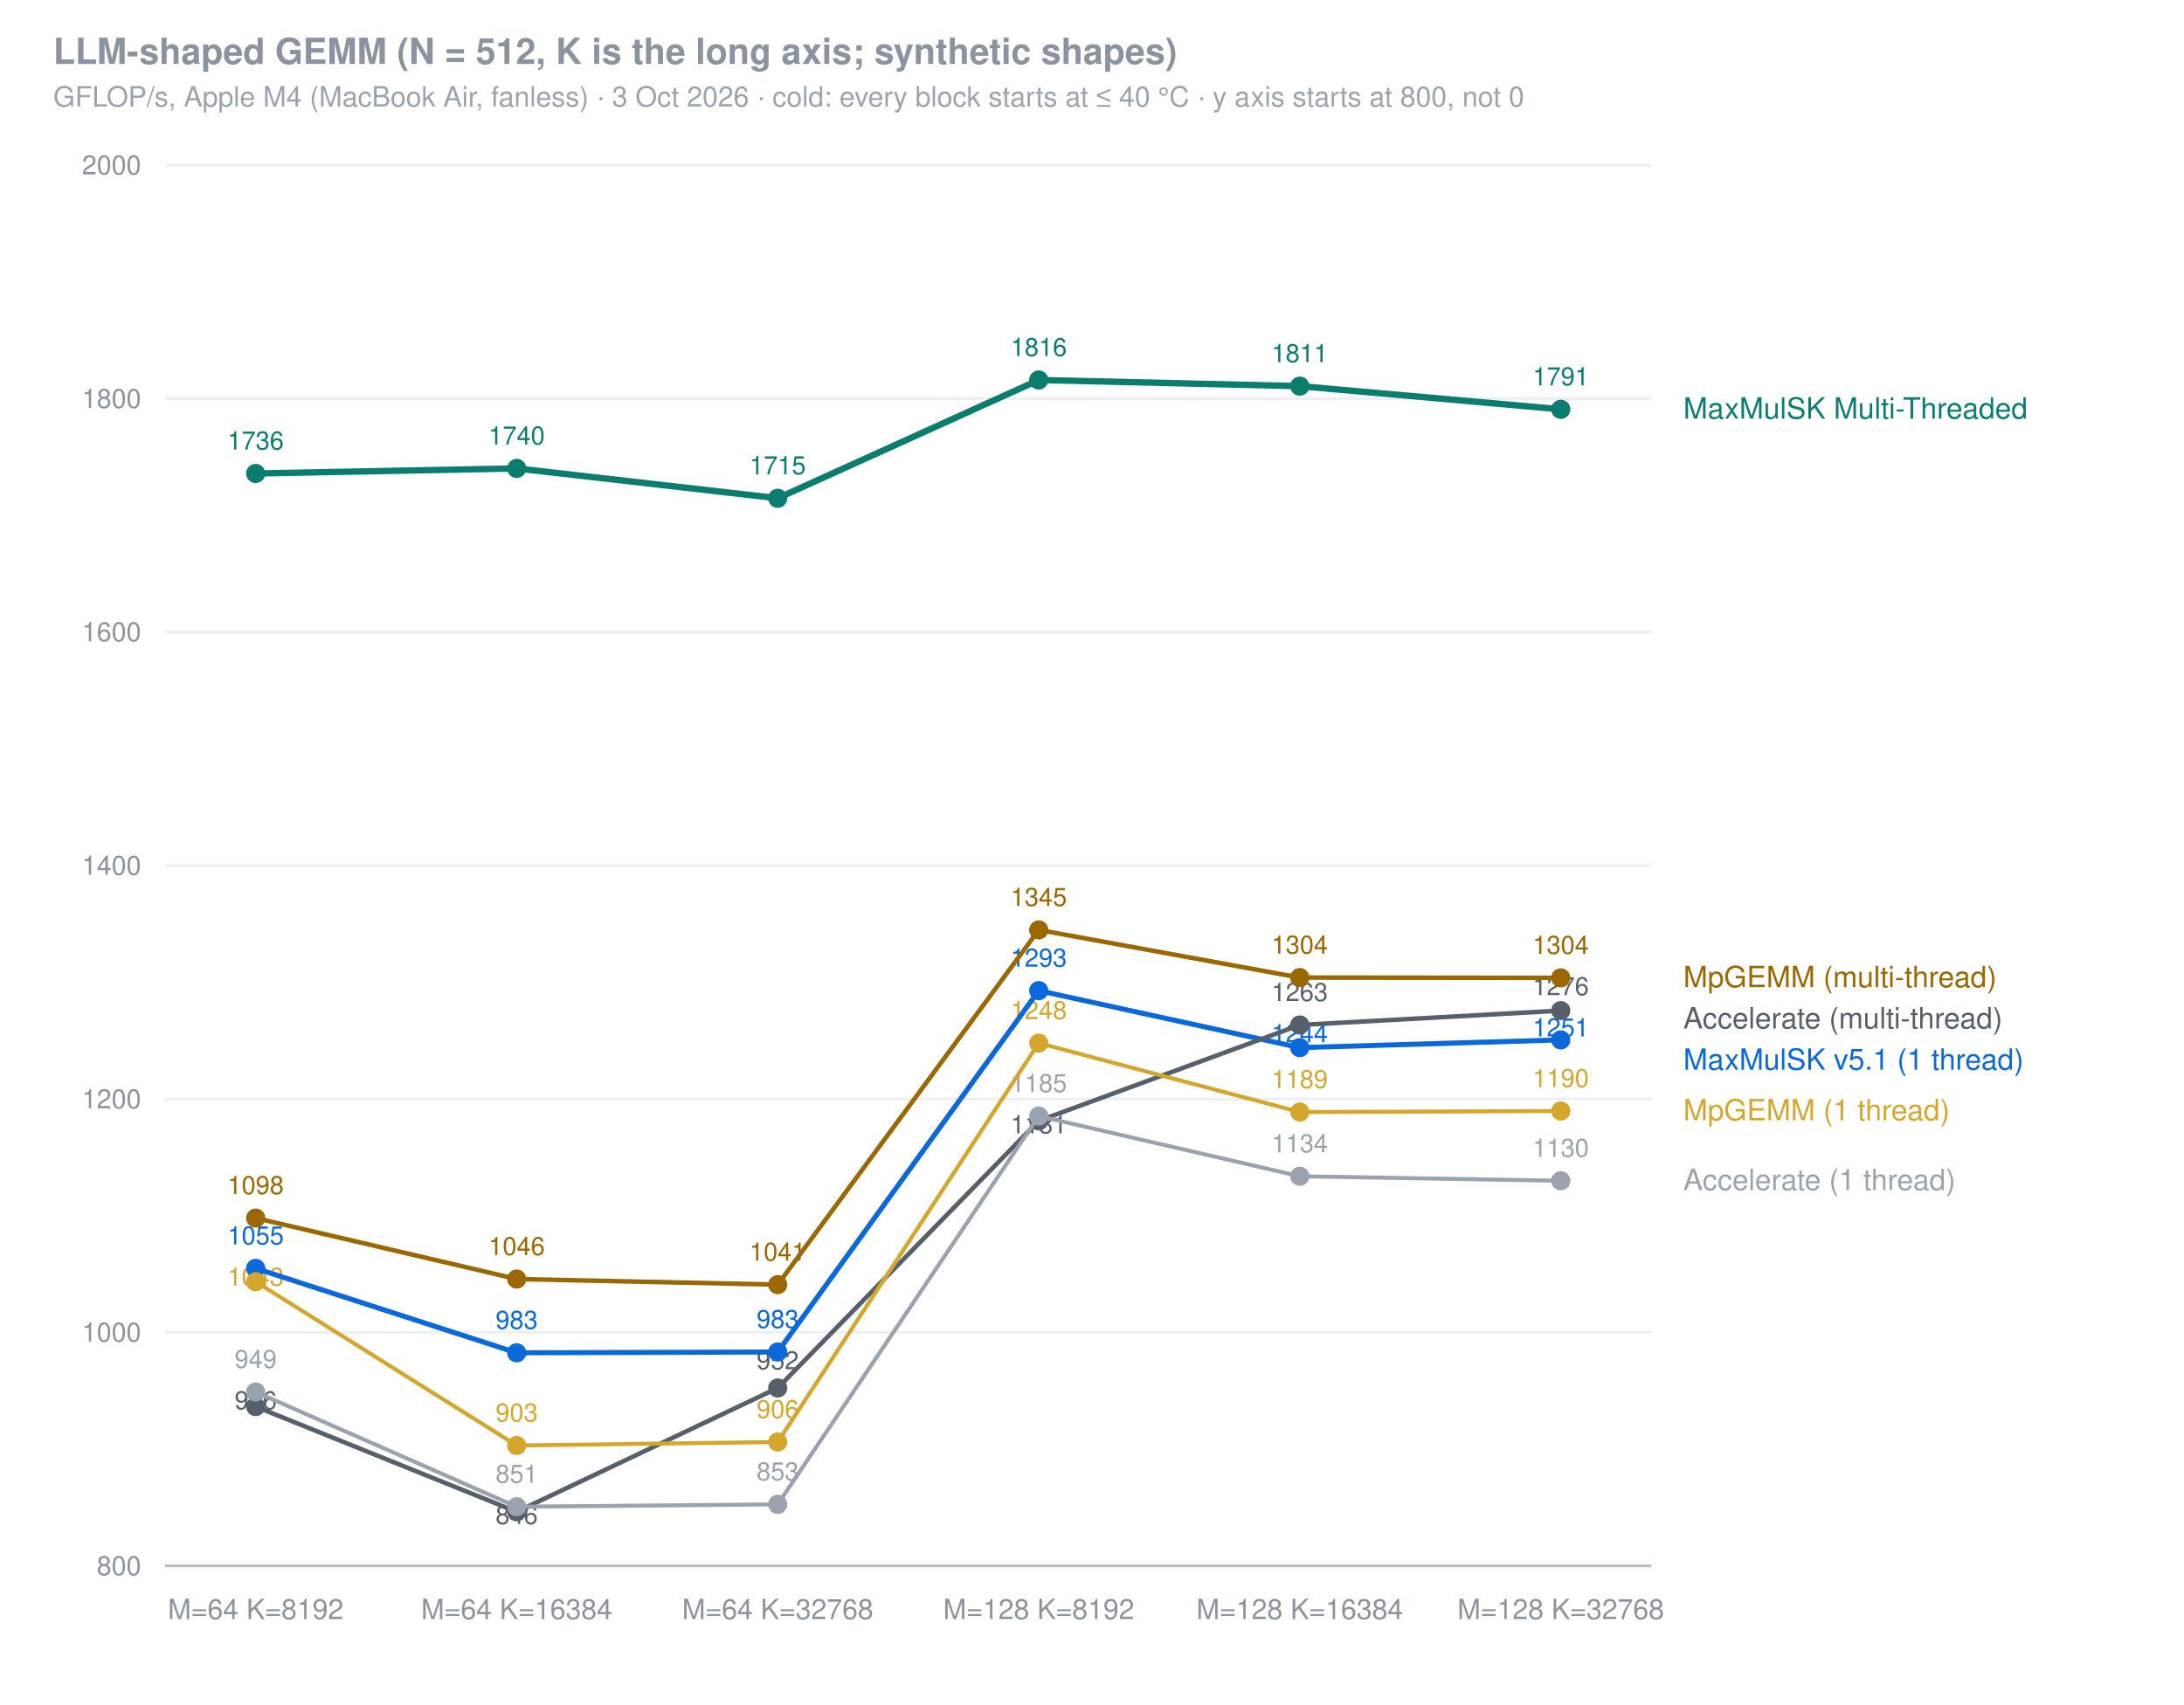
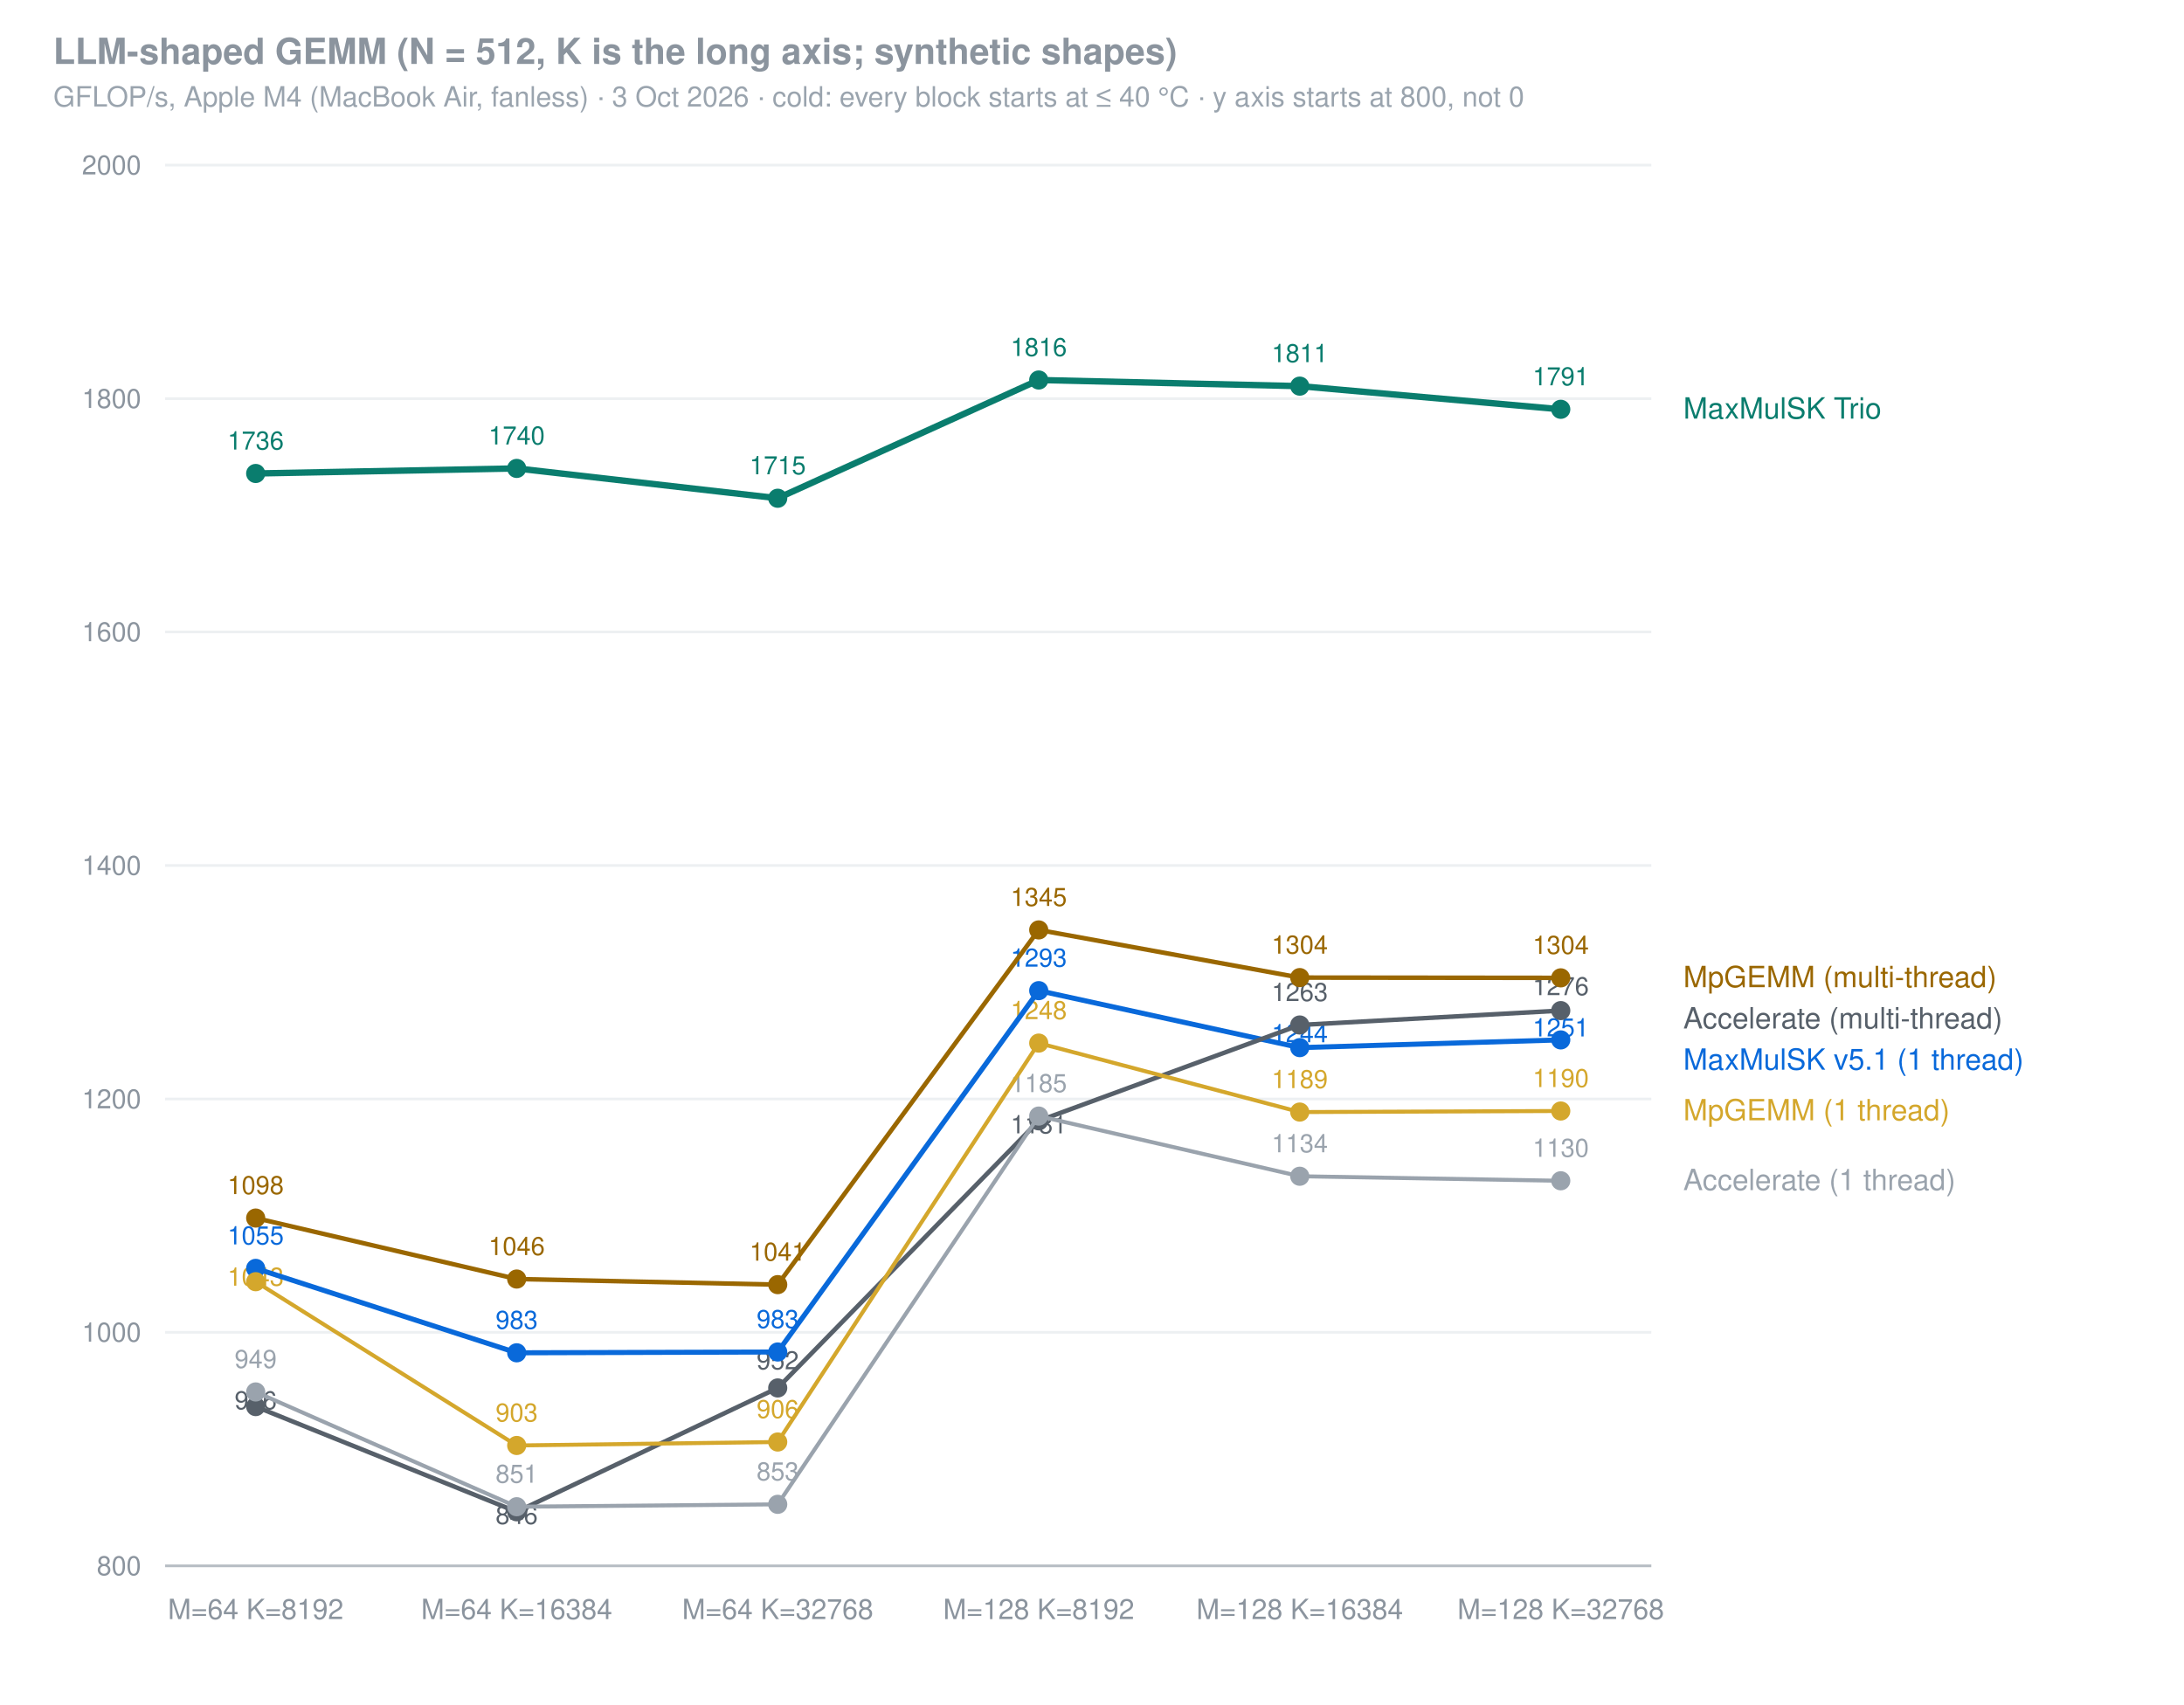
<svg xmlns="http://www.w3.org/2000/svg" width="820" height="640" viewBox="0 0 820 640" font-family="-apple-system,BlinkMacSystemFont,'Segoe UI',Helvetica,Arial,sans-serif" font-size="11">
  <text x="20" y="24" font-size="13.5" font-weight="600" fill="#8b949e">LLM-shaped GEMM (N = 512, K is the long axis; synthetic shapes)</text>
  <text x="20" y="40" font-size="10.5" fill="#9aa4ae">GFLOP/s, Apple M4 (MacBook Air, fanless) · 3 Oct 2026 · cold: every block starts at ≤ 40 °C · y axis starts at 800, not 0</text>
  <line x1="62.0" y1="588.0" x2="620.0" y2="588.0" stroke="#d0d7de" stroke-width="1" opacity="0.38" />
  <text x="53" y="591.5" text-anchor="end" font-size="10" fill="#8b949e">800</text>
  <line x1="62.0" y1="500.3" x2="620.0" y2="500.3" stroke="#d0d7de" stroke-width="1" opacity="0.38" />
  <text x="53" y="503.8" text-anchor="end" font-size="10" fill="#8b949e">1000</text>
  <line x1="62.0" y1="412.7" x2="620.0" y2="412.7" stroke="#d0d7de" stroke-width="1" opacity="0.38" />
  <text x="53" y="416.2" text-anchor="end" font-size="10" fill="#8b949e">1200</text>
  <line x1="62.0" y1="325.0" x2="620.0" y2="325.0" stroke="#d0d7de" stroke-width="1" opacity="0.38" />
  <text x="53" y="328.5" text-anchor="end" font-size="10" fill="#8b949e">1400</text>
  <line x1="62.0" y1="237.3" x2="620.0" y2="237.3" stroke="#d0d7de" stroke-width="1" opacity="0.38" />
  <text x="53" y="240.8" text-anchor="end" font-size="10" fill="#8b949e">1600</text>
  <line x1="62.0" y1="149.7" x2="620.0" y2="149.7" stroke="#d0d7de" stroke-width="1" opacity="0.38" />
  <text x="53" y="153.2" text-anchor="end" font-size="10" fill="#8b949e">1800</text>
  <line x1="62.0" y1="62.0" x2="620.0" y2="62.0" stroke="#d0d7de" stroke-width="1" opacity="0.38" />
  <text x="53" y="65.5" text-anchor="end" font-size="10" fill="#8b949e">2000</text>
  <text x="96.0" y="168.8" text-anchor="middle" font-size="9.5" fill="#0a7d6e">1736</text>
  <text x="96.0" y="467.3" text-anchor="middle" font-size="9.5" fill="#0969da">1055</text>
  <text x="96.0" y="529.2" text-anchor="middle" font-size="9.5" fill="#57606a">936</text>
  <text x="96.0" y="513.7" text-anchor="middle" font-size="9.5" fill="#9aa3ad">949</text>
  <text x="96.0" y="448.4" text-anchor="middle" font-size="9.5" fill="#9a6700">1098</text>
  <text x="96.0" y="482.8" text-anchor="middle" font-size="9.5" fill="#d4a72c">1043</text>
  <text x="194.0" y="166.9" text-anchor="middle" font-size="9.5" fill="#0a7d6e">1740</text>
  <text x="194.0" y="499.0" text-anchor="middle" font-size="9.5" fill="#0969da">983</text>
  <text x="194.0" y="572.3" text-anchor="middle" font-size="9.5" fill="#57606a">846</text>
  <text x="194.0" y="556.8" text-anchor="middle" font-size="9.5" fill="#9aa3ad">851</text>
  <text x="194.0" y="471.3" text-anchor="middle" font-size="9.5" fill="#9a6700">1046</text>
  <text x="194.0" y="533.8" text-anchor="middle" font-size="9.5" fill="#d4a72c">903</text>
  <text x="292.0" y="178.1" text-anchor="middle" font-size="9.5" fill="#0a7d6e">1715</text>
  <text x="292.0" y="498.7" text-anchor="middle" font-size="9.5" fill="#0969da">983</text>
  <text x="292.0" y="514.2" text-anchor="middle" font-size="9.5" fill="#57606a">952</text>
  <text x="292.0" y="555.9" text-anchor="middle" font-size="9.5" fill="#9aa3ad">853</text>
  <text x="292.0" y="473.4" text-anchor="middle" font-size="9.5" fill="#9a6700">1041</text>
  <text x="292.0" y="532.5" text-anchor="middle" font-size="9.5" fill="#d4a72c">906</text>
  <text x="390.0" y="133.7" text-anchor="middle" font-size="9.5" fill="#0a7d6e">1816</text>
  <text x="390.0" y="363.0" text-anchor="middle" font-size="9.5" fill="#0969da">1293</text>
  <text x="390.0" y="425.6" text-anchor="middle" font-size="9.5" fill="#57606a">1181</text>
  <text x="390.0" y="410.1" text-anchor="middle" font-size="9.5" fill="#9aa3ad">1185</text>
  <text x="390.0" y="340.2" text-anchor="middle" font-size="9.5" fill="#9a6700">1345</text>
  <text x="390.0" y="382.7" text-anchor="middle" font-size="9.5" fill="#d4a72c">1248</text>
  <text x="488.0" y="136.0" text-anchor="middle" font-size="9.5" fill="#0a7d6e">1811</text>
  <text x="488.0" y="391.4" text-anchor="middle" font-size="9.5" fill="#0969da">1244</text>
  <text x="488.0" y="375.9" text-anchor="middle" font-size="9.5" fill="#57606a">1263</text>
  <text x="488.0" y="432.7" text-anchor="middle" font-size="9.5" fill="#9aa3ad">1134</text>
  <text x="488.0" y="358.1" text-anchor="middle" font-size="9.5" fill="#9a6700">1304</text>
  <text x="488.0" y="408.6" text-anchor="middle" font-size="9.5" fill="#d4a72c">1189</text>
  <text x="586.0" y="144.7" text-anchor="middle" font-size="9.5" fill="#0a7d6e">1791</text>
  <text x="586.0" y="389.2" text-anchor="middle" font-size="9.5" fill="#0969da">1251</text>
  <text x="586.0" y="373.7" text-anchor="middle" font-size="9.5" fill="#57606a">1276</text>
  <text x="586.0" y="434.4" text-anchor="middle" font-size="9.5" fill="#9aa3ad">1130</text>
  <text x="586.0" y="358.2" text-anchor="middle" font-size="9.5" fill="#9a6700">1304</text>
  <text x="586.0" y="408.2" text-anchor="middle" font-size="9.5" fill="#d4a72c">1190</text>
  <polyline points="96.0,177.8 194.0,175.9 292.0,187.1 390.0,142.7 488.0,145.0 586.0,153.7" fill="none" stroke="#0a7d6e" stroke-width="2.4" stroke-linejoin="round" stroke-linecap="round" />
  <circle cx="96.0" cy="177.8" r="3.6" fill="#0a7d6e" />
  <circle cx="194.0" cy="175.9" r="3.6" fill="#0a7d6e" />
  <circle cx="292.0" cy="187.1" r="3.6" fill="#0a7d6e" />
  <circle cx="390.0" cy="142.7" r="3.6" fill="#0a7d6e" />
  <circle cx="488.0" cy="145.0" r="3.6" fill="#0a7d6e" />
  <circle cx="586.0" cy="153.7" r="3.6" fill="#0a7d6e" />
  <polyline points="96.0,476.3 194.0,508.0 292.0,507.7 390.0,372.0 488.0,393.4 586.0,390.5" fill="none" stroke="#0969da" stroke-width="1.9" stroke-linejoin="round" stroke-linecap="round" />
  <circle cx="96.0" cy="476.3" r="3.6" fill="#0969da" />
  <circle cx="194.0" cy="508.0" r="3.6" fill="#0969da" />
  <circle cx="292.0" cy="507.7" r="3.6" fill="#0969da" />
  <circle cx="390.0" cy="372.0" r="3.6" fill="#0969da" />
  <circle cx="488.0" cy="393.4" r="3.6" fill="#0969da" />
  <circle cx="586.0" cy="390.5" r="3.6" fill="#0969da" />
  <polyline points="96.0,528.2 194.0,567.7 292.0,521.2 390.0,420.9 488.0,384.9 586.0,379.5" fill="none" stroke="#57606a" stroke-width="1.7" stroke-linejoin="round" stroke-linecap="round" />
  <circle cx="96.0" cy="528.2" r="3.6" fill="#57606a" />
  <circle cx="194.0" cy="567.7" r="3.6" fill="#57606a" />
  <circle cx="292.0" cy="521.2" r="3.6" fill="#57606a" />
  <circle cx="390.0" cy="420.9" r="3.6" fill="#57606a" />
  <circle cx="488.0" cy="384.9" r="3.6" fill="#57606a" />
  <circle cx="586.0" cy="379.5" r="3.6" fill="#57606a" />
  <polyline points="96.0,522.7 194.0,565.8 292.0,564.9 390.0,419.1 488.0,441.7 586.0,443.4" fill="none" stroke="#9aa3ad" stroke-width="1.5" stroke-linejoin="round" stroke-linecap="round" />
  <circle cx="96.0" cy="522.7" r="3.6" fill="#9aa3ad" />
  <circle cx="194.0" cy="565.8" r="3.6" fill="#9aa3ad" />
  <circle cx="292.0" cy="564.9" r="3.6" fill="#9aa3ad" />
  <circle cx="390.0" cy="419.1" r="3.6" fill="#9aa3ad" />
  <circle cx="488.0" cy="441.7" r="3.6" fill="#9aa3ad" />
  <circle cx="586.0" cy="443.4" r="3.6" fill="#9aa3ad" />
  <polyline points="96.0,457.4 194.0,480.3 292.0,482.4 390.0,349.2 488.0,367.1 586.0,367.2" fill="none" stroke="#9a6700" stroke-width="1.7" stroke-linejoin="round" stroke-linecap="round" />
  <circle cx="96.0" cy="457.4" r="3.6" fill="#9a6700" />
  <circle cx="194.0" cy="480.3" r="3.6" fill="#9a6700" />
  <circle cx="292.0" cy="482.4" r="3.6" fill="#9a6700" />
  <circle cx="390.0" cy="349.2" r="3.6" fill="#9a6700" />
  <circle cx="488.0" cy="367.1" r="3.6" fill="#9a6700" />
  <circle cx="586.0" cy="367.2" r="3.6" fill="#9a6700" />
  <polyline points="96.0,481.3 194.0,542.8 292.0,541.5 390.0,391.7 488.0,417.6 586.0,417.2" fill="none" stroke="#d4a72c" stroke-width="1.5" stroke-linejoin="round" stroke-linecap="round" />
  <circle cx="96.0" cy="481.3" r="3.6" fill="#d4a72c" />
  <circle cx="194.0" cy="542.8" r="3.6" fill="#d4a72c" />
  <circle cx="292.0" cy="541.5" r="3.6" fill="#d4a72c" />
  <circle cx="390.0" cy="391.7" r="3.6" fill="#d4a72c" />
  <circle cx="488.0" cy="417.6" r="3.6" fill="#d4a72c" />
  <circle cx="586.0" cy="417.2" r="3.6" fill="#d4a72c" />
-   <text x="632" y="157.2" font-size="11" font-weight="400" fill="#0a7d6e">MaxMulSK Multi-Threaded</text>
+   <text x="632" y="157.2" font-size="11" font-weight="400" fill="#0a7d6e">MaxMulSK Trio</text>
  <text x="632" y="401.7" font-size="11" font-weight="400" fill="#0969da">MaxMulSK v5.1 (1 thread)</text>
  <text x="632" y="386.2" font-size="11" font-weight="400" fill="#57606a">Accelerate (multi-thread)</text>
  <text x="632" y="446.9" font-size="11" font-weight="400" fill="#9aa3ad">Accelerate (1 thread)</text>
  <text x="632" y="370.7" font-size="11" font-weight="400" fill="#9a6700">MpGEMM (multi-thread)</text>
  <text x="632" y="420.7" font-size="11" font-weight="400" fill="#d4a72c">MpGEMM (1 thread)</text>
  <text x="96.0" y="608.0" text-anchor="middle" font-size="10.5" fill="#8b949e">M=64 K=8192</text>
  <text x="194.0" y="608.0" text-anchor="middle" font-size="10.5" fill="#8b949e">M=64 K=16384</text>
  <text x="292.0" y="608.0" text-anchor="middle" font-size="10.5" fill="#8b949e">M=64 K=32768</text>
  <text x="390.0" y="608.0" text-anchor="middle" font-size="10.5" fill="#8b949e">M=128 K=8192</text>
  <text x="488.0" y="608.0" text-anchor="middle" font-size="10.5" fill="#8b949e">M=128 K=16384</text>
  <text x="586.0" y="608.0" text-anchor="middle" font-size="10.5" fill="#8b949e">M=128 K=32768</text>
  <line x1="62.0" y1="588.0" x2="620.0" y2="588.0" stroke="#8b949e" stroke-width="1" opacity="0.55" />
</svg>
